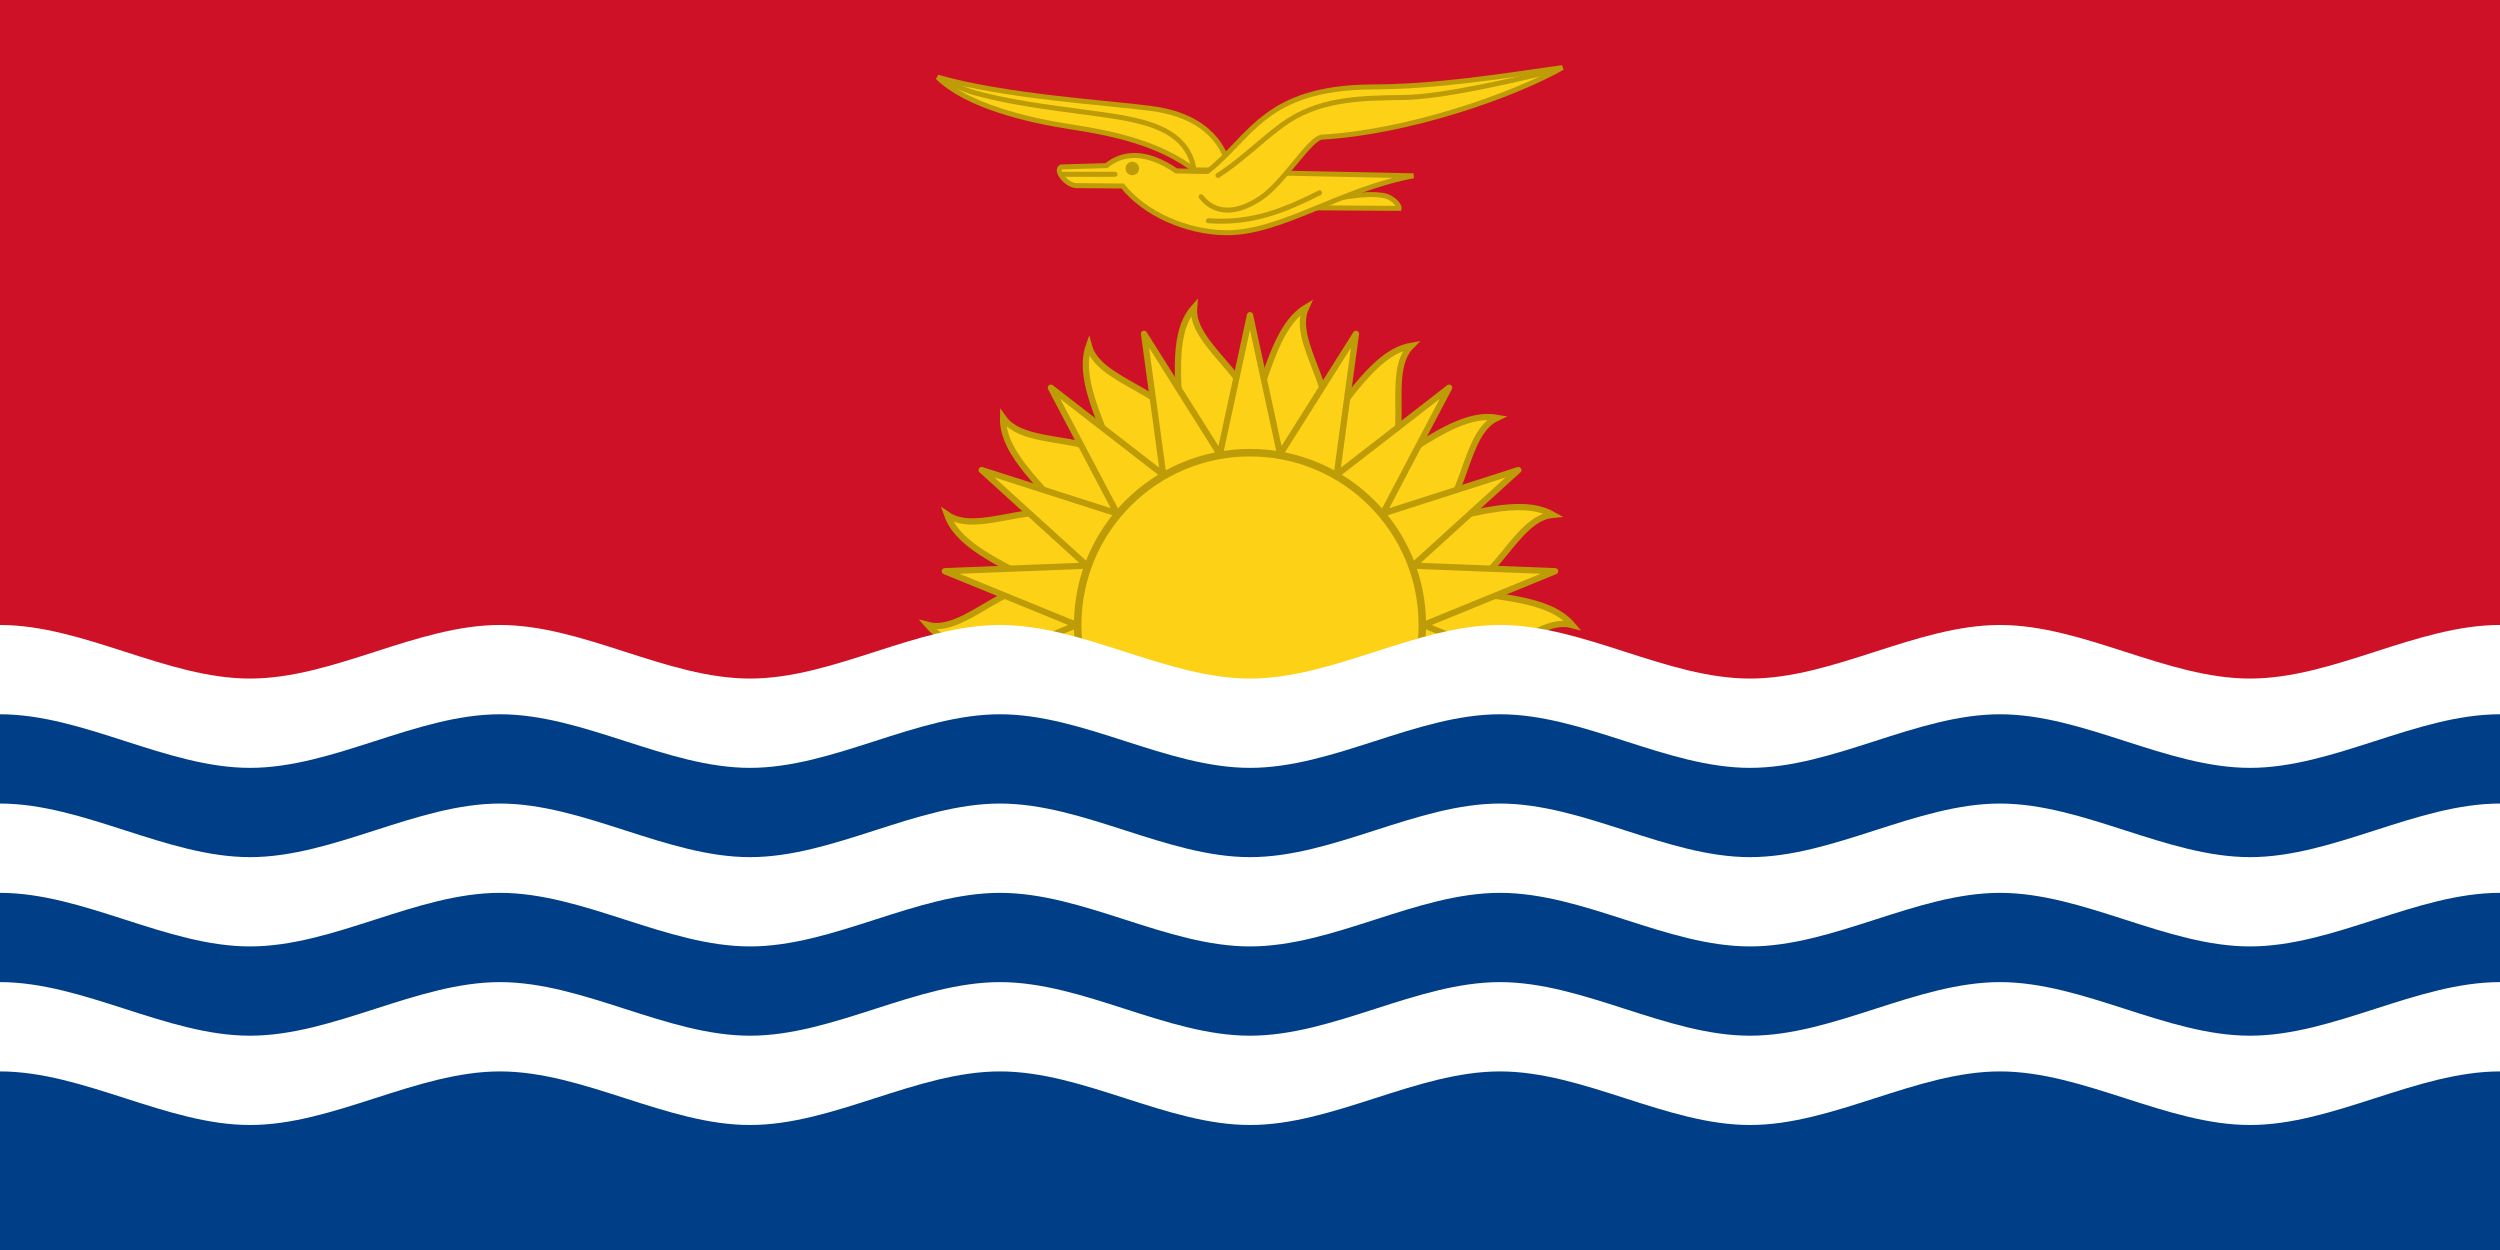
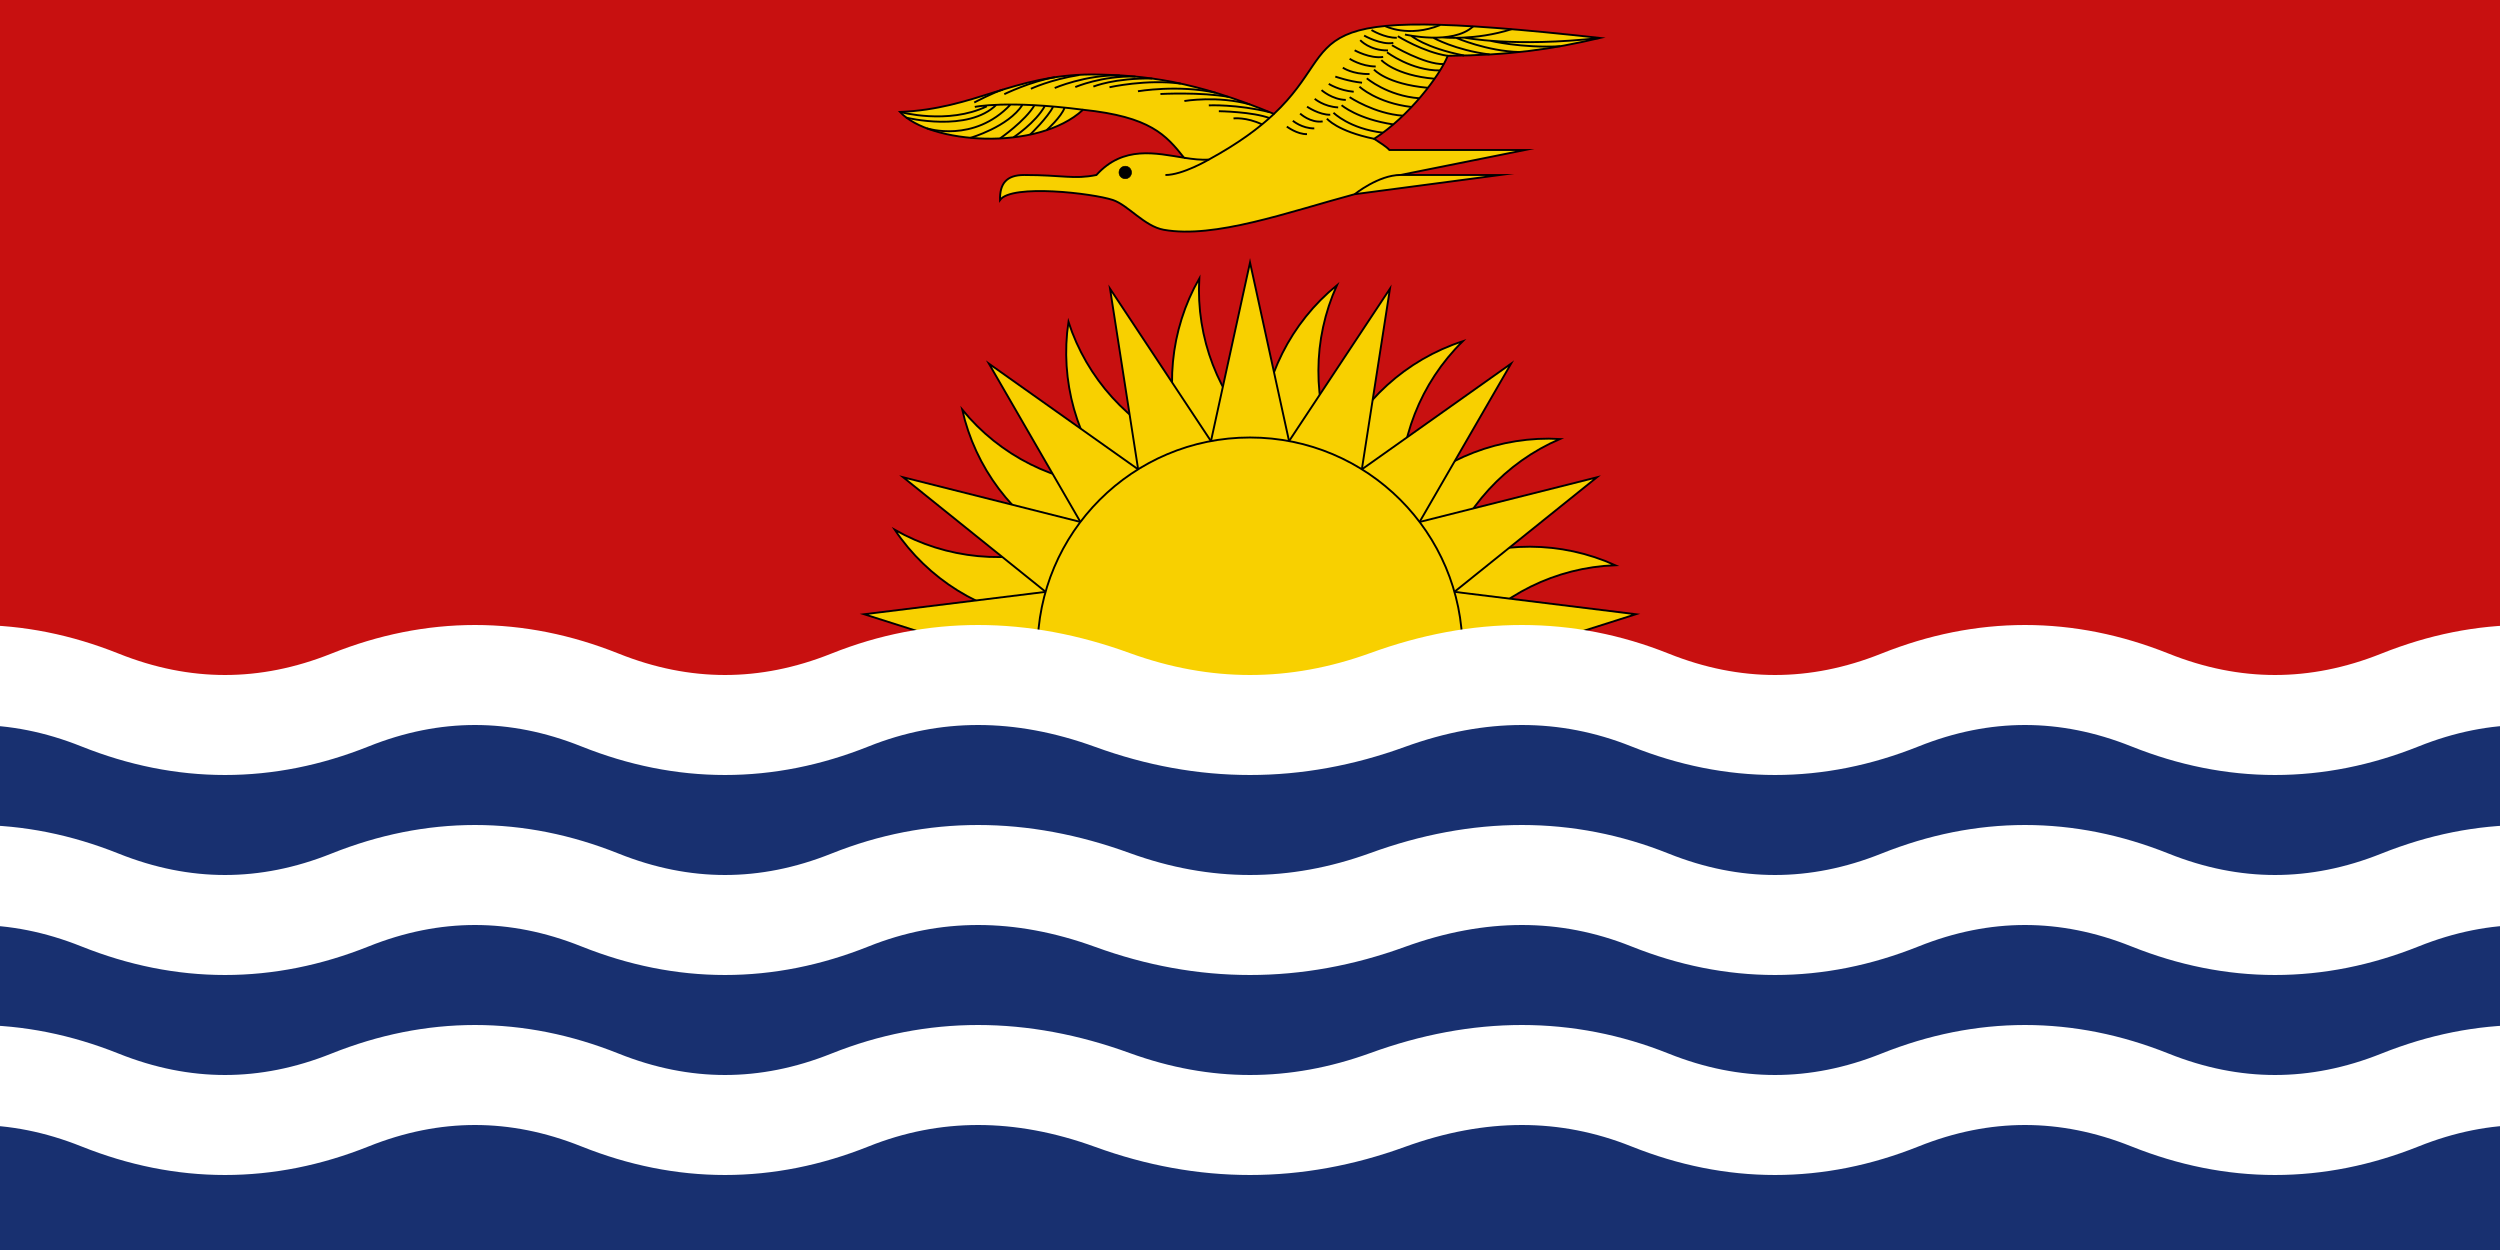
<svg xmlns="http://www.w3.org/2000/svg" xmlns:xlink="http://www.w3.org/1999/xlink" viewBox="0 0 600 300">
-   <rect width="600" height="300" fill="#ce1126" />
-   <g fill="#fcd116" stroke="#bd9c08" stroke-width="1.2">
-     <path stroke-width="1.5" d="M349.39,141.29c8.76,2.35,22.01,1.76,27.96,8.71-8.75-2.35-19.55,11.81-27.96,8.71,7.43,5.2-108.04,0-98.78,0-8.76-2.35-22.01-1.76-27.96-8.71,8.75,2.35,19.55-11.81,27.96-8.71-7.43-5.2-20.31-9.23-23.3-17.75,7.43,5.2,22.54-4.44,29.26,1.38-5.2-7.42-16.07-15.57-15.83-24.64,5.2,7.43,22.71,3.45,27.02,11.3-2.34-8.76-9.41-20.05-6.44-28.57,2.35,8.758,19.98,10.933,21.53,19.86,0.79-9.031-2.4-22.103,3.72-29.049-0.79,9.033,15.13,17.097,13.43,26.026,3.83-8.217,5.95-21.492,13.43-26.026-3.83,8.218,8.67,21.199,3.72,29.049,6.41-6.409,12.6-18.286,21.53-19.86-6.41,6.411,0.42,22.74-6.44,28.57,8.21-3.83,17.91-12.877,27.02-11.3-8.22,3.83-7.41,21.54-15.83,24.64,9.04-0.79,21.17-5.91,29.26-1.38-9.03,0.79-14.04,17.75-23.3,17.75z" />
-     <path stroke-width="1.5" stroke-linejoin="round" d="M258.36,150l-31.59-12.91,34.1-1.33-25.27-22.94,32.5,10.42-15.9-30.198,26.98,20.898-4.61-33.809,18.2,28.869,7.23-33.353,7.23,33.353,18.2-28.869-4.61,33.809,26.97-20.898-15.89,30.198,32.49-10.42-25.26,22.94,34.09,1.33-31.58,12.91,31.58,12.91h-146.45l31.59-12.91z" />
-     <circle stroke-width="1.8" cx="300" cy="150" r="41.358" />
-     <path d="M313.6,49.862l22.18,0.147c0.14-0.938-1.9-2.805-3.65-3.078-5.61-0.882-9.82,0.936-16.64,1.006l-1.89,1.925z" />
-     <path d="M269.43,44.643c5.21,6.58,15.31,11.153,24.95,11.213,13,0.08,27.42-10.441,44.85-13.662l-56.91-1.172c-7.37-5.045-12.96-4.405-16.77-1.277l-10.88,0.329c-1.54,0.839,1.27,4.343,3.55,4.471l11.21,0.098z" />
-     <path d="M295.16,40.868c-2.07-9.518-9.71-13.62-18.89-14.837-10.61-1.406-35.02-2.847-51.24-7.505,7.02,6.901,21.71,10.346,31.92,11.904,10.81,1.65,21.33,4.054,29.67,10.351l8.54,0.087z" />
-     <path stroke-linecap="round" d="M288.27,47.221c3.39,4.354,8.65,4.108,14.31,0.309,5.64-3.786,11.77-14.447,14.73-14.622,20.69-1.202,45.72-9.936,57.66-16.681-15.14,2.143-30.14,4.573-45.41,4.633-26.05,0.104-29.13,11.968-39.75,20.286" />
-     <path fill="none" stroke-linecap="round" d="M292.31,42.103c5.55-3.536,10.06-8.151,15.26-12.006,8.61-6.382,18.55-6.569,29.23-6.701,9.46-0.116,26.04-4.069,35.04-6.178" />
-     <path fill="none" d="M286.53,40.436c-1.63-8.511-9.6-11.065-19.66-12.594-10.95-1.663-22.12-2.589-33.04-5.607-2.71-0.748-5.23-2.07-7.85-3.105" />
-     <path fill="none" stroke-linecap="round" d="M290.02,52.983c10.28,0.754,17.91-2.336,26.68-6.706" />
-     <path fill="none" stroke-linecap="round" d="M254.63,41.831h12.96" />
-     <circle fill="#bd9c08" stroke="none" cx="271.75" cy="40.437" r="1.62" />
+   <defs>
+     <style>.str1{stroke:#000;stroke-width:.46;stroke-miterlimit:22.926}.fil3{fill:none}</style>
+   </defs>
+   <path fill="#c81010" d="M0 0h600v162H0z" />
+   <g id="bird">
+     <path id="bird_outline" class="str1" d="M305.75 27.34c-19.08-7.89-30.76-9.34-43.81-9.47-18.9.13-27.92 8.25-45.94 9 7.14 7.69 33.02 9.57 43.93-.53 16.22 1.69 19.9 6.07 24.25 11.52-6.77-1.07-14.57-3.02-21.04 4.14-5.46 1.1-7.99 0-17.33 0-4.36 0-5.87 2.14-5.81 6 2.82-3.9 22.31-1.6 27.09 0 3.67 1.23 7.57 6.32 12.22 7.15 12.19 2.17 29.68-4.2 45.81-8.54L360 42h-23.93L366 36h-32.54c-.69-.79-2.34-1.81-3.66-2.68 8.37-5.39 15.77-15.19 17.66-19.92 15.09-.15 24.83-1.55 36.54-4.29-77.18-8.54-59.61.67-78.25 18.23z" fill="#f8d000" />
+     <path id="eye" d="M270.06 39.89c.83 0 1.5.67 1.5 1.5s-.67 1.5-1.5 1.5c-.82 0-1.5-.67-1.5-1.5s.68-1.5 1.5-1.5z" fill="#000" />
+     <path id="eye_outline" d="M270.06 39.89c.83 0 1.5.67 1.5 1.5s-.67 1.5-1.5 1.5c-.82 0-1.5-.67-1.5-1.5s.68-1.5 1.5-1.5z" fill="none" fill-rule="nonzero" stroke="#000" stroke-width=".15" stroke-miterlimit="22.926" />
+     <path class="fil3 str1" d="M290.13 38.29S283.86 42 279.7 42m45.42 4.61S330.85 42 336.07 42M233.82 24.6s4.66-2.44 6.86-3.09m12.45-.39s7.39-3.19 15.62-3.03m4.36 3.81s9.69-1.63 18.64.36m-7.5 1.98s8.04-1.35 15.75.83m-7.48 1.62s8.19.11 12.26 1.69M216 26.87s11.49 3.14 20.83-1.35m-19.37 2.71s14.92 3.68 21.74-3.15m-16.74 5.73s11.24 3.62 20.08-5.72m-9.64 7.99s9.08-2.6 12.52-7.95m-5.42 8.1s6.09-4.22 8.28-7.98m70.18 3.22s2.38 2.99 11.34 4.85m-9.76-6.26s3.85 3.85 11.87 4.79m-9.93-6.6s3.91 3.36 12.42 4.61m-10.49-6.54s5.98 3.99 12.79 4.45m-10.43-6.97s4.19 3.91 12.5 4.88m-10.74-6.89s4.91 4.22 12.63 4.8m-10.9-6.9s3.01 3.48 12.94 4.39m-11.18-6.66s3.35 3.68 12.78 4.48m-11.41-6.35s5.9 4.45 12.73 4.36m-11.56-6.06s7.8 4.68 12.45 4.53m-11.03-6.69s6.2 3.86 11.98 4.71m-38.62 16.98s2.5 1.89 4.84 1.81m-3.4-3.21s2.17 1.85 5.15 1.84m-3.4-3.56s2.46 2.3 5.41 1.88m-3.75-3.54s2.94 2 5.57 1.94m-3.73-3.83s2.18 1.89 5.63 2.07m-3.99-4.15s2.56 2.27 5.82 2.35m-4.09-3.85s2.48 1.59 5.99 1.89m-4.42-3.64s3.35 1.18 6.42 1.47m-4.61-3.61s2.31 1.62 6.41 1.52m-4.78-3.66s2.74 1.82 6.26 1.86m-5.06-3.89s3.68 2.06 6.85 1.6m-5.51-4.03s2.33 2.55 6.67 2.46m-5.73-3.56s4.18 2.35 7.01 1.75m-5.24-3.08s3.17 1.93 6.07 1.85m-2.85-2.82s5.65 2.88 13.29-.24m-8.48 2.29s11.42 2.62 16.37-1.96m-7.41 2.64s7.85.82 16.63-1.96m-11.41 2.01s11.92 2.4 32.63.09M243.24 32.96s5.33-3.51 7.54-7.55m-3.55 6.9s4.29-4.16 5.54-6.74m-1.58 5.67s3.53-3.17 4.31-5.39m-21.55-.19s7.66-1.67 25.98.68m-18.9-3.74s6.42-3.11 12.14-4.06m-5.76 2.77s4.69-2.21 11.61-3.31m-.95 2.89s6.49-2.77 14.43-2.51m-6.22 2.56s8.9-1.99 17.1-.87m6.73 5.22s6.79-.31 14.6 1.63m-26.21-4.36s9.73-.52 16.4.71m43.77-14.7s3.36 2.91 12.72 4.76m-7.44-4.29s5.26 2.99 13.56 4.03m-8.04-3.99s7.38 3.21 15.18 3.41m-7.01-2.71s7.52 1.81 16.84 1.32m-112.07 9.68s5.1-2.1 14.14-1.93m19.49 9.57s3.06-.37 6.86 1.44" />
+     <path class="fil3 str1" d="M284.18 37.86c2.11.33 4.12.58 5.95.43 7.16-3.91 12.05-7.58 15.62-10.95" />
  </g>
-   <rect fill="#003f87" width="600" height="135" y="165" />
-   <path id="w" fill="#fff" d="M0,257.14c20,0,40,12.86,60,12.86s40-12.86,60-12.86,40,12.86,60,12.86,40-12.86,60-12.86,40,12.86,60,12.86,40-12.86,60-12.86,40,12.86,60,12.86,40-12.86,60-12.86,40,12.86,60,12.86,40-12.86,60-12.86v-21.43c-20,0-40,12.86-60,12.86s-40-12.86-60-12.86-40,12.86-60,12.86-40-12.86-60-12.86-40,12.86-60,12.86-40-12.86-60-12.86-40,12.86-60,12.86-40-12.86-60-12.86-40,12.86-60,12.86-40-12.86-60-12.86v21.43z" />
-   <use xlink:href="#w" y="-42.857" />
-   <use xlink:href="#w" y="-85.714" />
+   <g fill="#f8d000" stroke="#000" stroke-width=".46" stroke-miterlimit="22.926">
+     <g id="rays_6">
+       <g id="rays_2" transform="rotate(-84.706 300 156)">
+         <path id="wavy" d="M290.63 105.87A50 50 0 01300 66a50 50 0 009.37 39.87" transform="rotate(13.4 300 156)" />
+         <path id="straight" d="M290.63 105.87L300 63l9.37 42.87" />
+       </g>
+       <use xlink:href="#rays_2" transform="rotate(21.18 300 156)" />
+       <use xlink:href="#rays_2" transform="rotate(42.35 300 156)" />
+     </g>
+     <use xlink:href="#rays_6" transform="rotate(63.53 300 156)" />
+     <use xlink:href="#rays_6" transform="rotate(127.06 300 156)" />
+     <circle cx="300" cy="156" r="51" />
+   </g>
+   <path fill="#183070" d="M0 162h600v138H0z" />
+   <path d="M-36 168q30-12 60 0t60 0 60 0 60 0q30-12 63 0t66 0q33-12 63 0t60 0 60 0 60 0 60 0" fill="none" stroke="#fff" stroke-width="24" id="wave" />
+   <use xlink:href="#wave" y="48" />
+   <use xlink:href="#wave" y="96" />
</svg>
